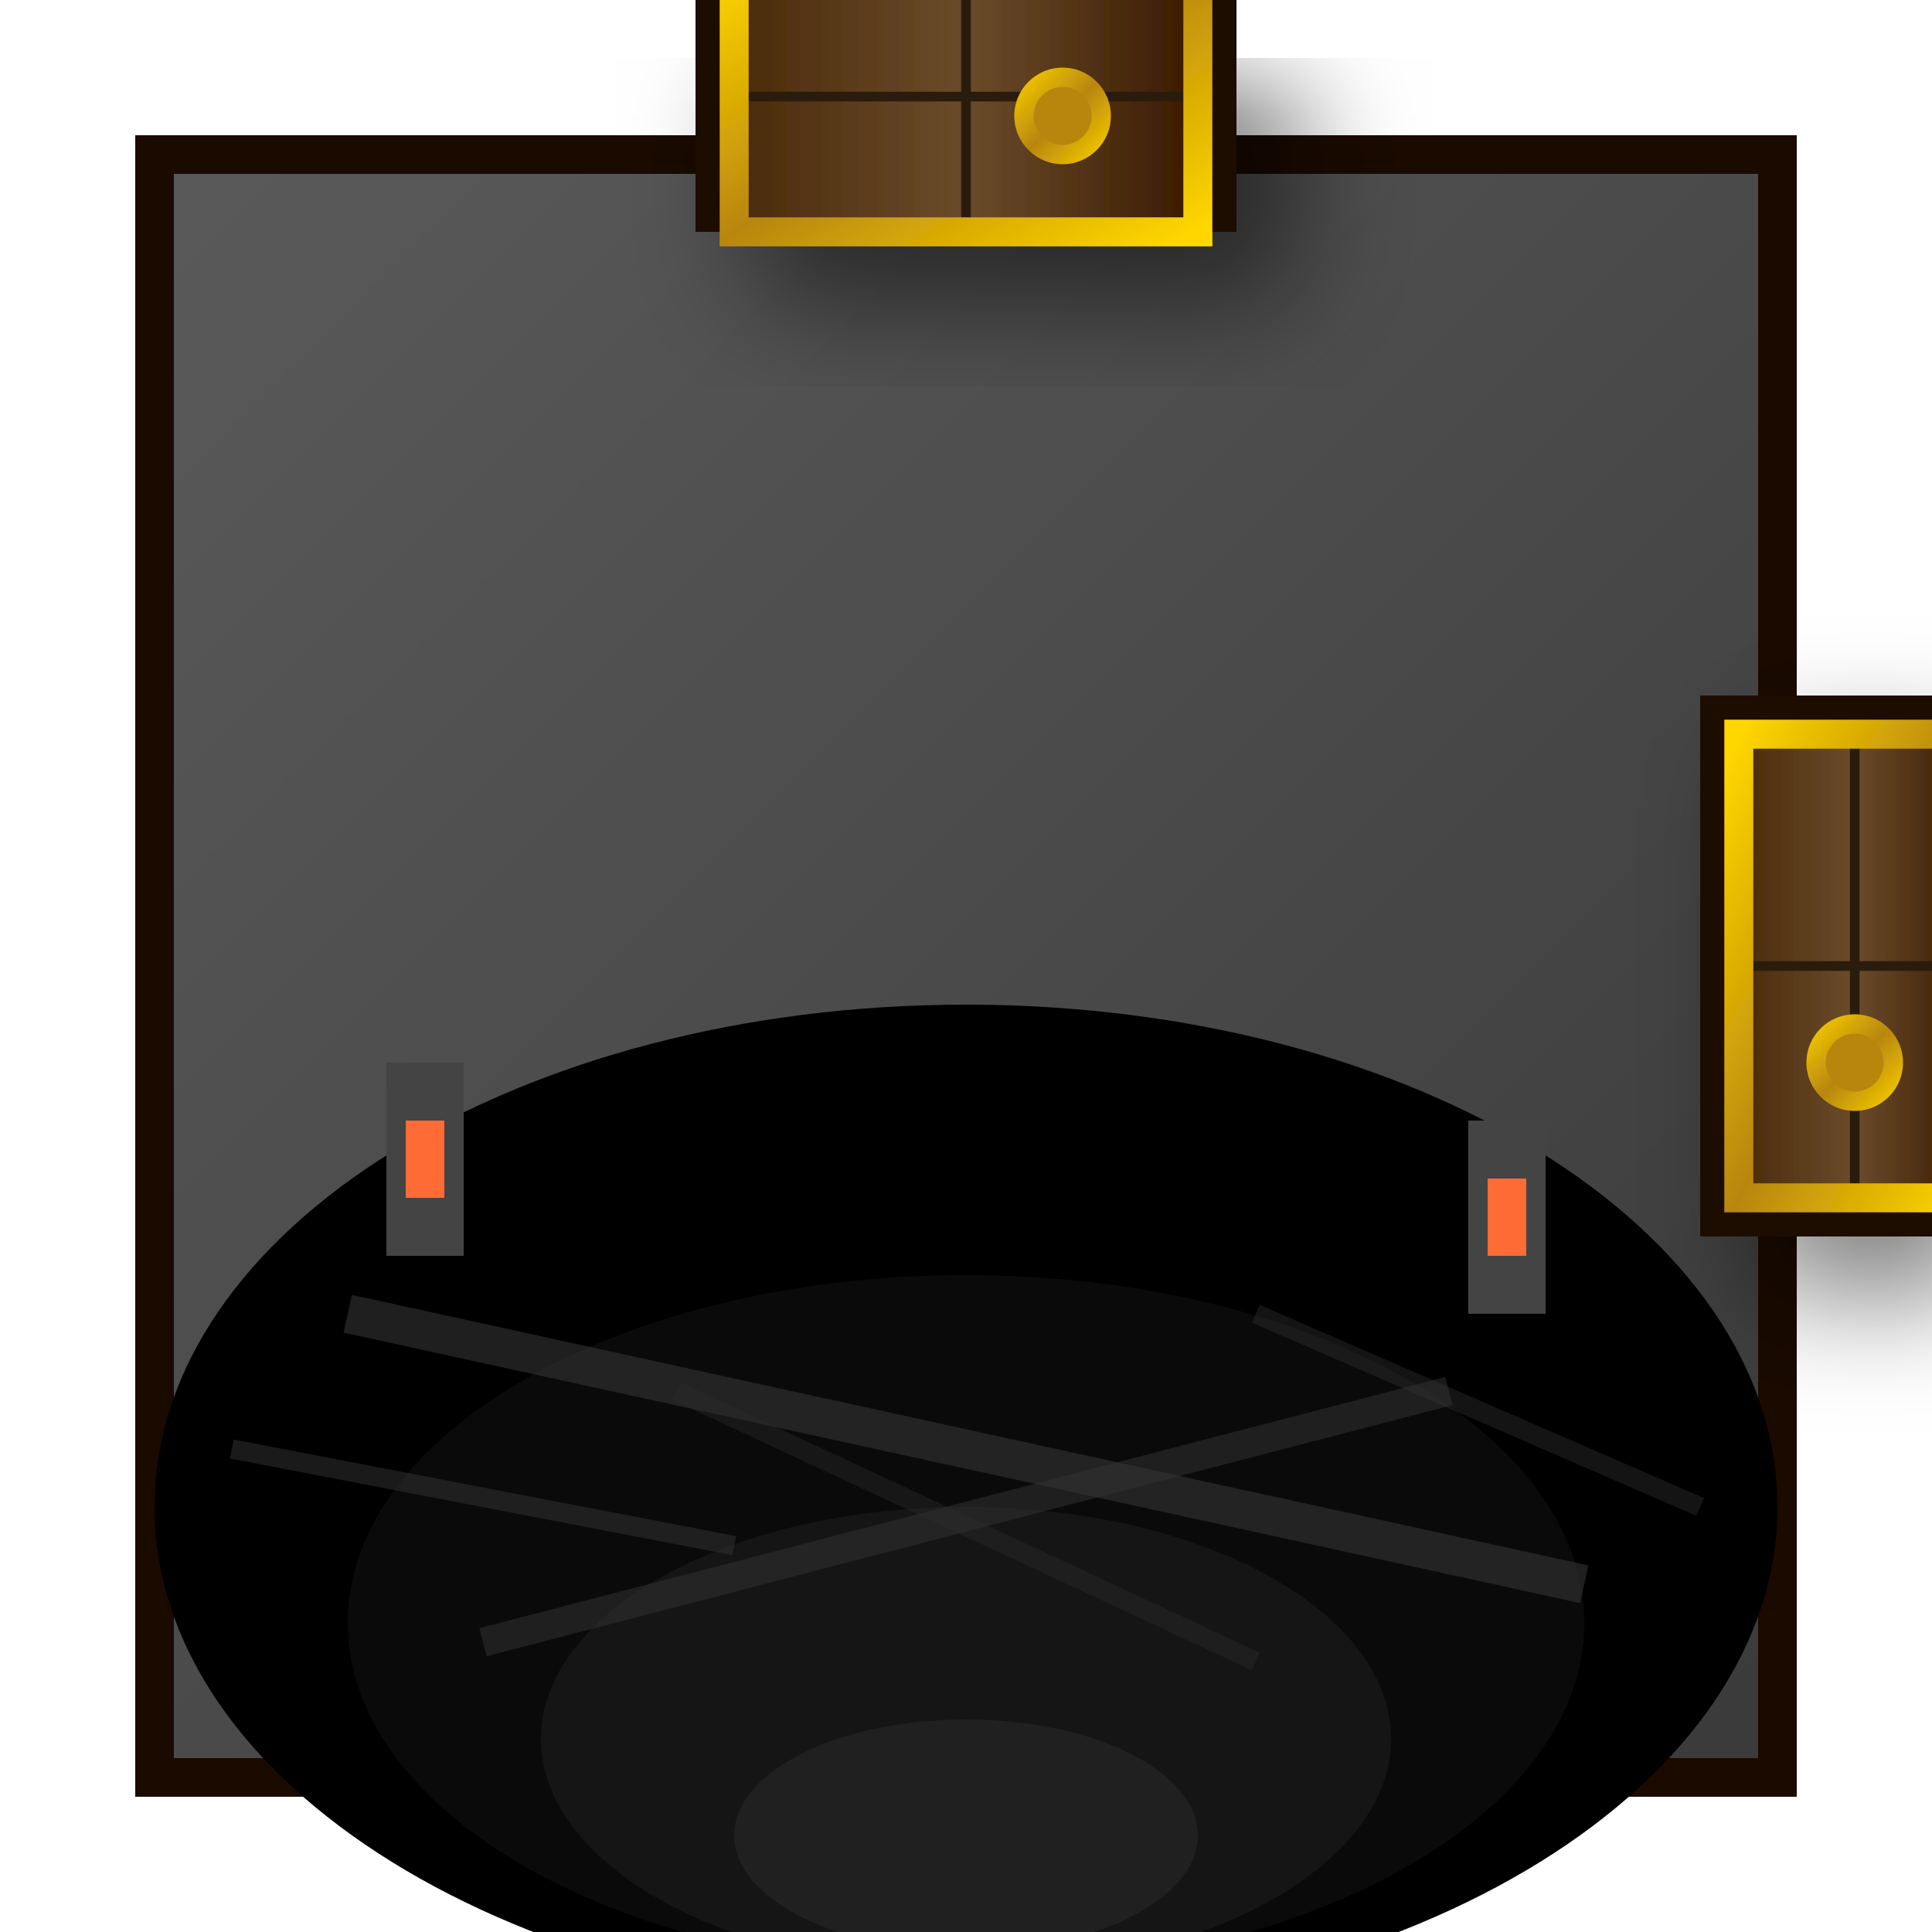
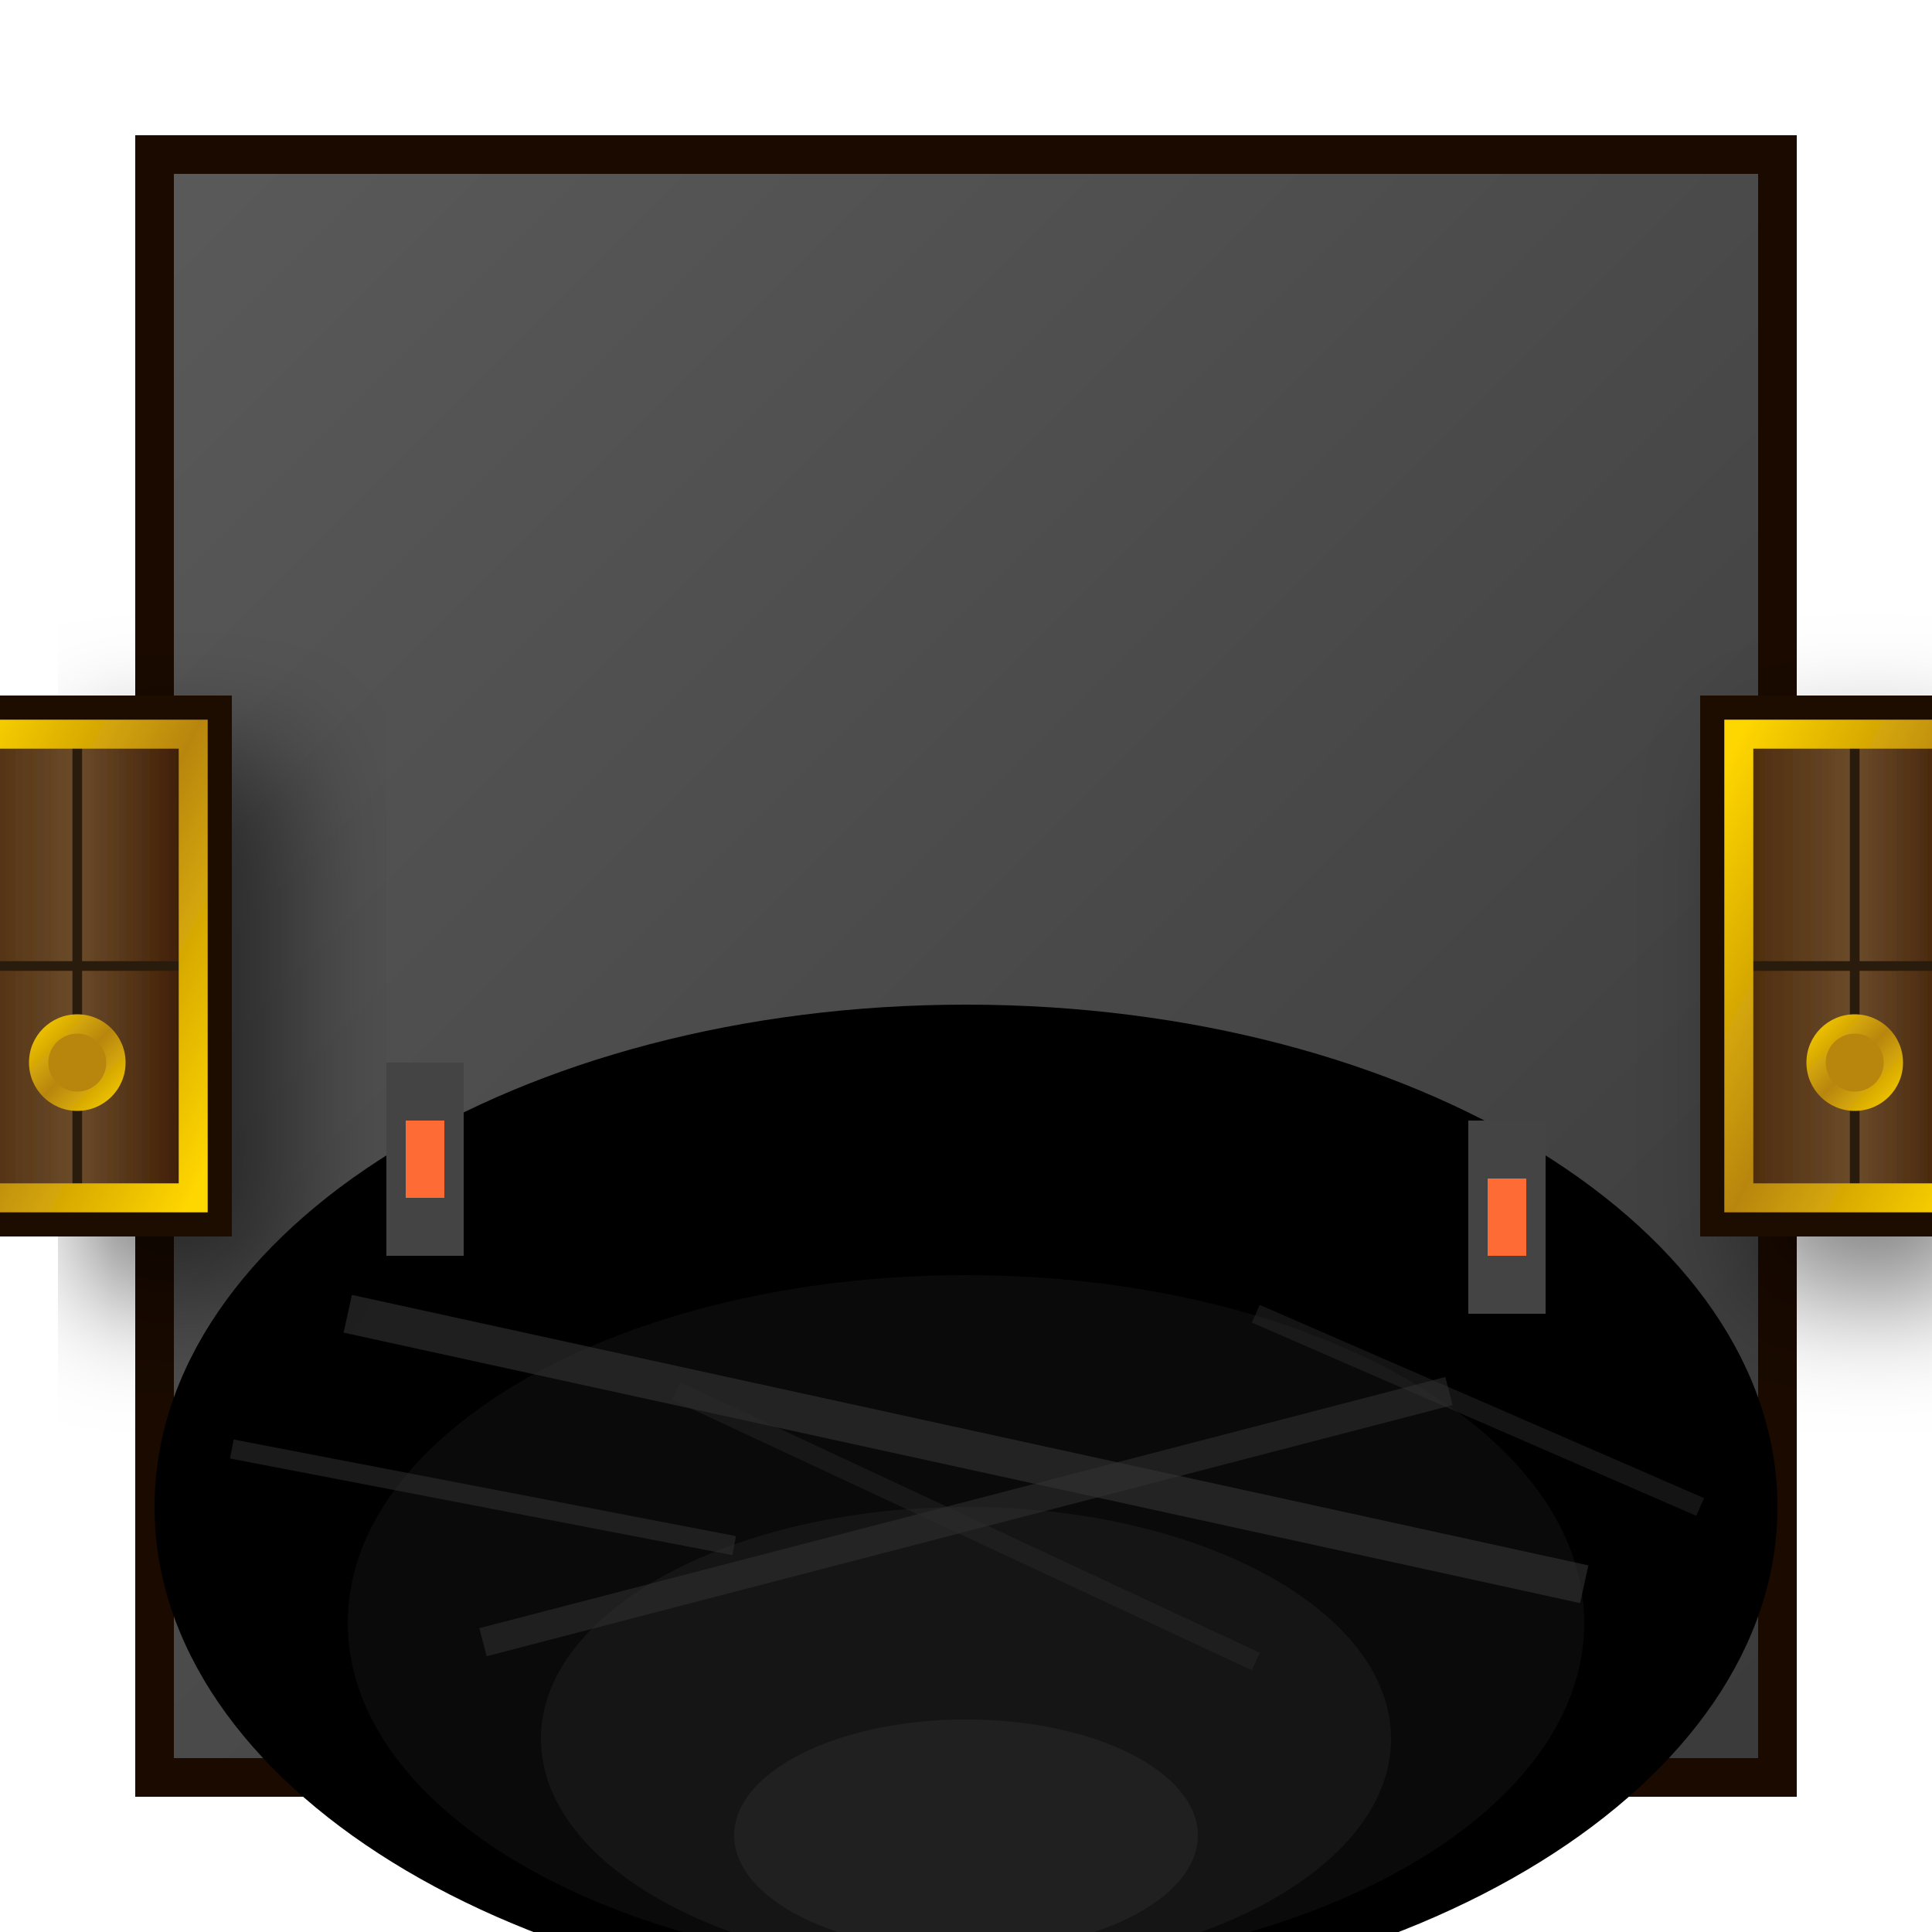
<svg xmlns="http://www.w3.org/2000/svg" viewBox="0 0 100 100" width="400" height="400">
  <defs>
    <linearGradient id="floorGrad" x1="0%" y1="0%" x2="100%" y2="100%">
      <stop offset="0%" style="stop-color:#5A5A5A" />
      <stop offset="100%" style="stop-color:#3A3A3A" />
    </linearGradient>
    <linearGradient id="doorWood" x1="0%" y1="0%" x2="100%" y2="0%">
      <stop offset="0%" style="stop-color:#4A2A0A" />
      <stop offset="50%" style="stop-color:#6B4B2B" />
      <stop offset="100%" style="stop-color:#3A1A00" />
    </linearGradient>
    <linearGradient id="goldTrim" x1="0%" y1="0%" x2="100%" y2="100%">
      <stop offset="0%" style="stop-color:#FFD700" />
      <stop offset="50%" style="stop-color:#B8860B" />
      <stop offset="100%" style="stop-color:#FFD700" />
    </linearGradient>
    <filter id="softShadow" x="-50%" y="-50%" width="200%" height="200%">
      <feGaussianBlur in="SourceAlpha" stdDeviation="3" />
      <feOffset dx="3" dy="3" result="offsetblur" />
      <feComponentTransfer>
        <feFuncA type="linear" slope="0.5" />
      </feComponentTransfer>
      <feMerge>
        <feMergeNode />
        <feMergeNode in="SourceGraphic" />
      </feMerge>
    </filter>
  </defs>
  <rect x="8" y="8" width="84" height="84" fill="url(#floorGrad)" stroke="#1A0A00" stroke-width="2" />
  <ellipse cx="50" cy="78" rx="42" ry="26" fill="#000" />
  <ellipse cx="50" cy="84" rx="32" ry="18" fill="#0A0A0A" />
  <ellipse cx="50" cy="90" rx="22" ry="12" fill="#151515" />
  <ellipse cx="50" cy="95" rx="12" ry="6" fill="#202020" />
  <line x1="18" y1="68" x2="82" y2="82" stroke="#333" stroke-width="2" opacity="0.6" />
  <line x1="25" y1="85" x2="75" y2="72" stroke="#333" stroke-width="1.5" opacity="0.5" />
  <line x1="35" y1="72" x2="65" y2="86" stroke="#2A2A2A" stroke-width="1" opacity="0.4" />
  <line x1="12" y1="75" x2="38" y2="80" stroke="#333" stroke-width="1" opacity="0.5" />
  <line x1="65" y1="68" x2="88" y2="78" stroke="#333" stroke-width="1" opacity="0.4" />
  <rect x="20" y="55" width="4" height="10" fill="#444" />
  <line x1="22" y1="58" x2="22" y2="62" stroke="#FF6B35" stroke-width="2" />
  <rect x="76" y="58" width="4" height="10" fill="#444" />
  <line x1="78" y1="61" x2="78" y2="65" stroke="#FF6B35" stroke-width="2" />
  <g filter="url(#softShadow)">
-     <rect x="36" y="-4" width="28" height="16" fill="#1A0A00" />
-     <rect x="38" y="-2" width="24" height="14" fill="url(#doorWood)" />
-     <line x1="50" y1="-2" x2="50" y2="12" stroke="#2A1A0A" stroke-width="0.5" />
-     <line x1="38" y1="5" x2="62" y2="5" stroke="#2A1A0A" stroke-width="0.5" />
-     <rect x="38" y="-2" width="24" height="14" fill="none" stroke="url(#goldTrim)" stroke-width="1.5" />
-     <circle cx="55" cy="6" r="2.5" fill="url(#goldTrim)" />
-     <circle cx="55" cy="6" r="1.5" fill="#B8860B" />
-   </g>
-   <g filter="url(#softShadow)">
    <rect x="88" y="36" width="16" height="28" fill="#1A0A00" />
    <rect x="90" y="38" width="12" height="24" fill="url(#doorWood)" />
    <line x1="90" y1="50" x2="102" y2="50" stroke="#2A1A0A" stroke-width="0.5" />
    <line x1="96" y1="38" x2="96" y2="62" stroke="#2A1A0A" stroke-width="0.5" />
    <rect x="90" y="38" width="12" height="24" fill="none" stroke="url(#goldTrim)" stroke-width="1.5" />
    <circle cx="96" cy="55" r="2.5" fill="url(#goldTrim)" />
    <circle cx="96" cy="55" r="1.5" fill="#B8860B" />
  </g>
+   <g filter="url(#softShadow)">
+     <rect x="-4" y="36" width="16" height="28" fill="#1A0A00" />
+     <rect x="-2" y="38" width="12" height="24" fill="url(#doorWood)" />
+     <line x1="-2" y1="50" x2="10" y2="50" stroke="#2A1A0A" stroke-width="0.5" />
+     <line x1="4" y1="38" x2="4" y2="62" stroke="#2A1A0A" stroke-width="0.5" />
+     <rect x="-2" y="38" width="12" height="24" fill="none" stroke="url(#goldTrim)" stroke-width="1.5" />
+     <circle cx="4" cy="55" r="2.5" fill="url(#goldTrim)" />
+     <circle cx="4" cy="55" r="1.5" fill="#B8860B" />
+   </g>
</svg>
